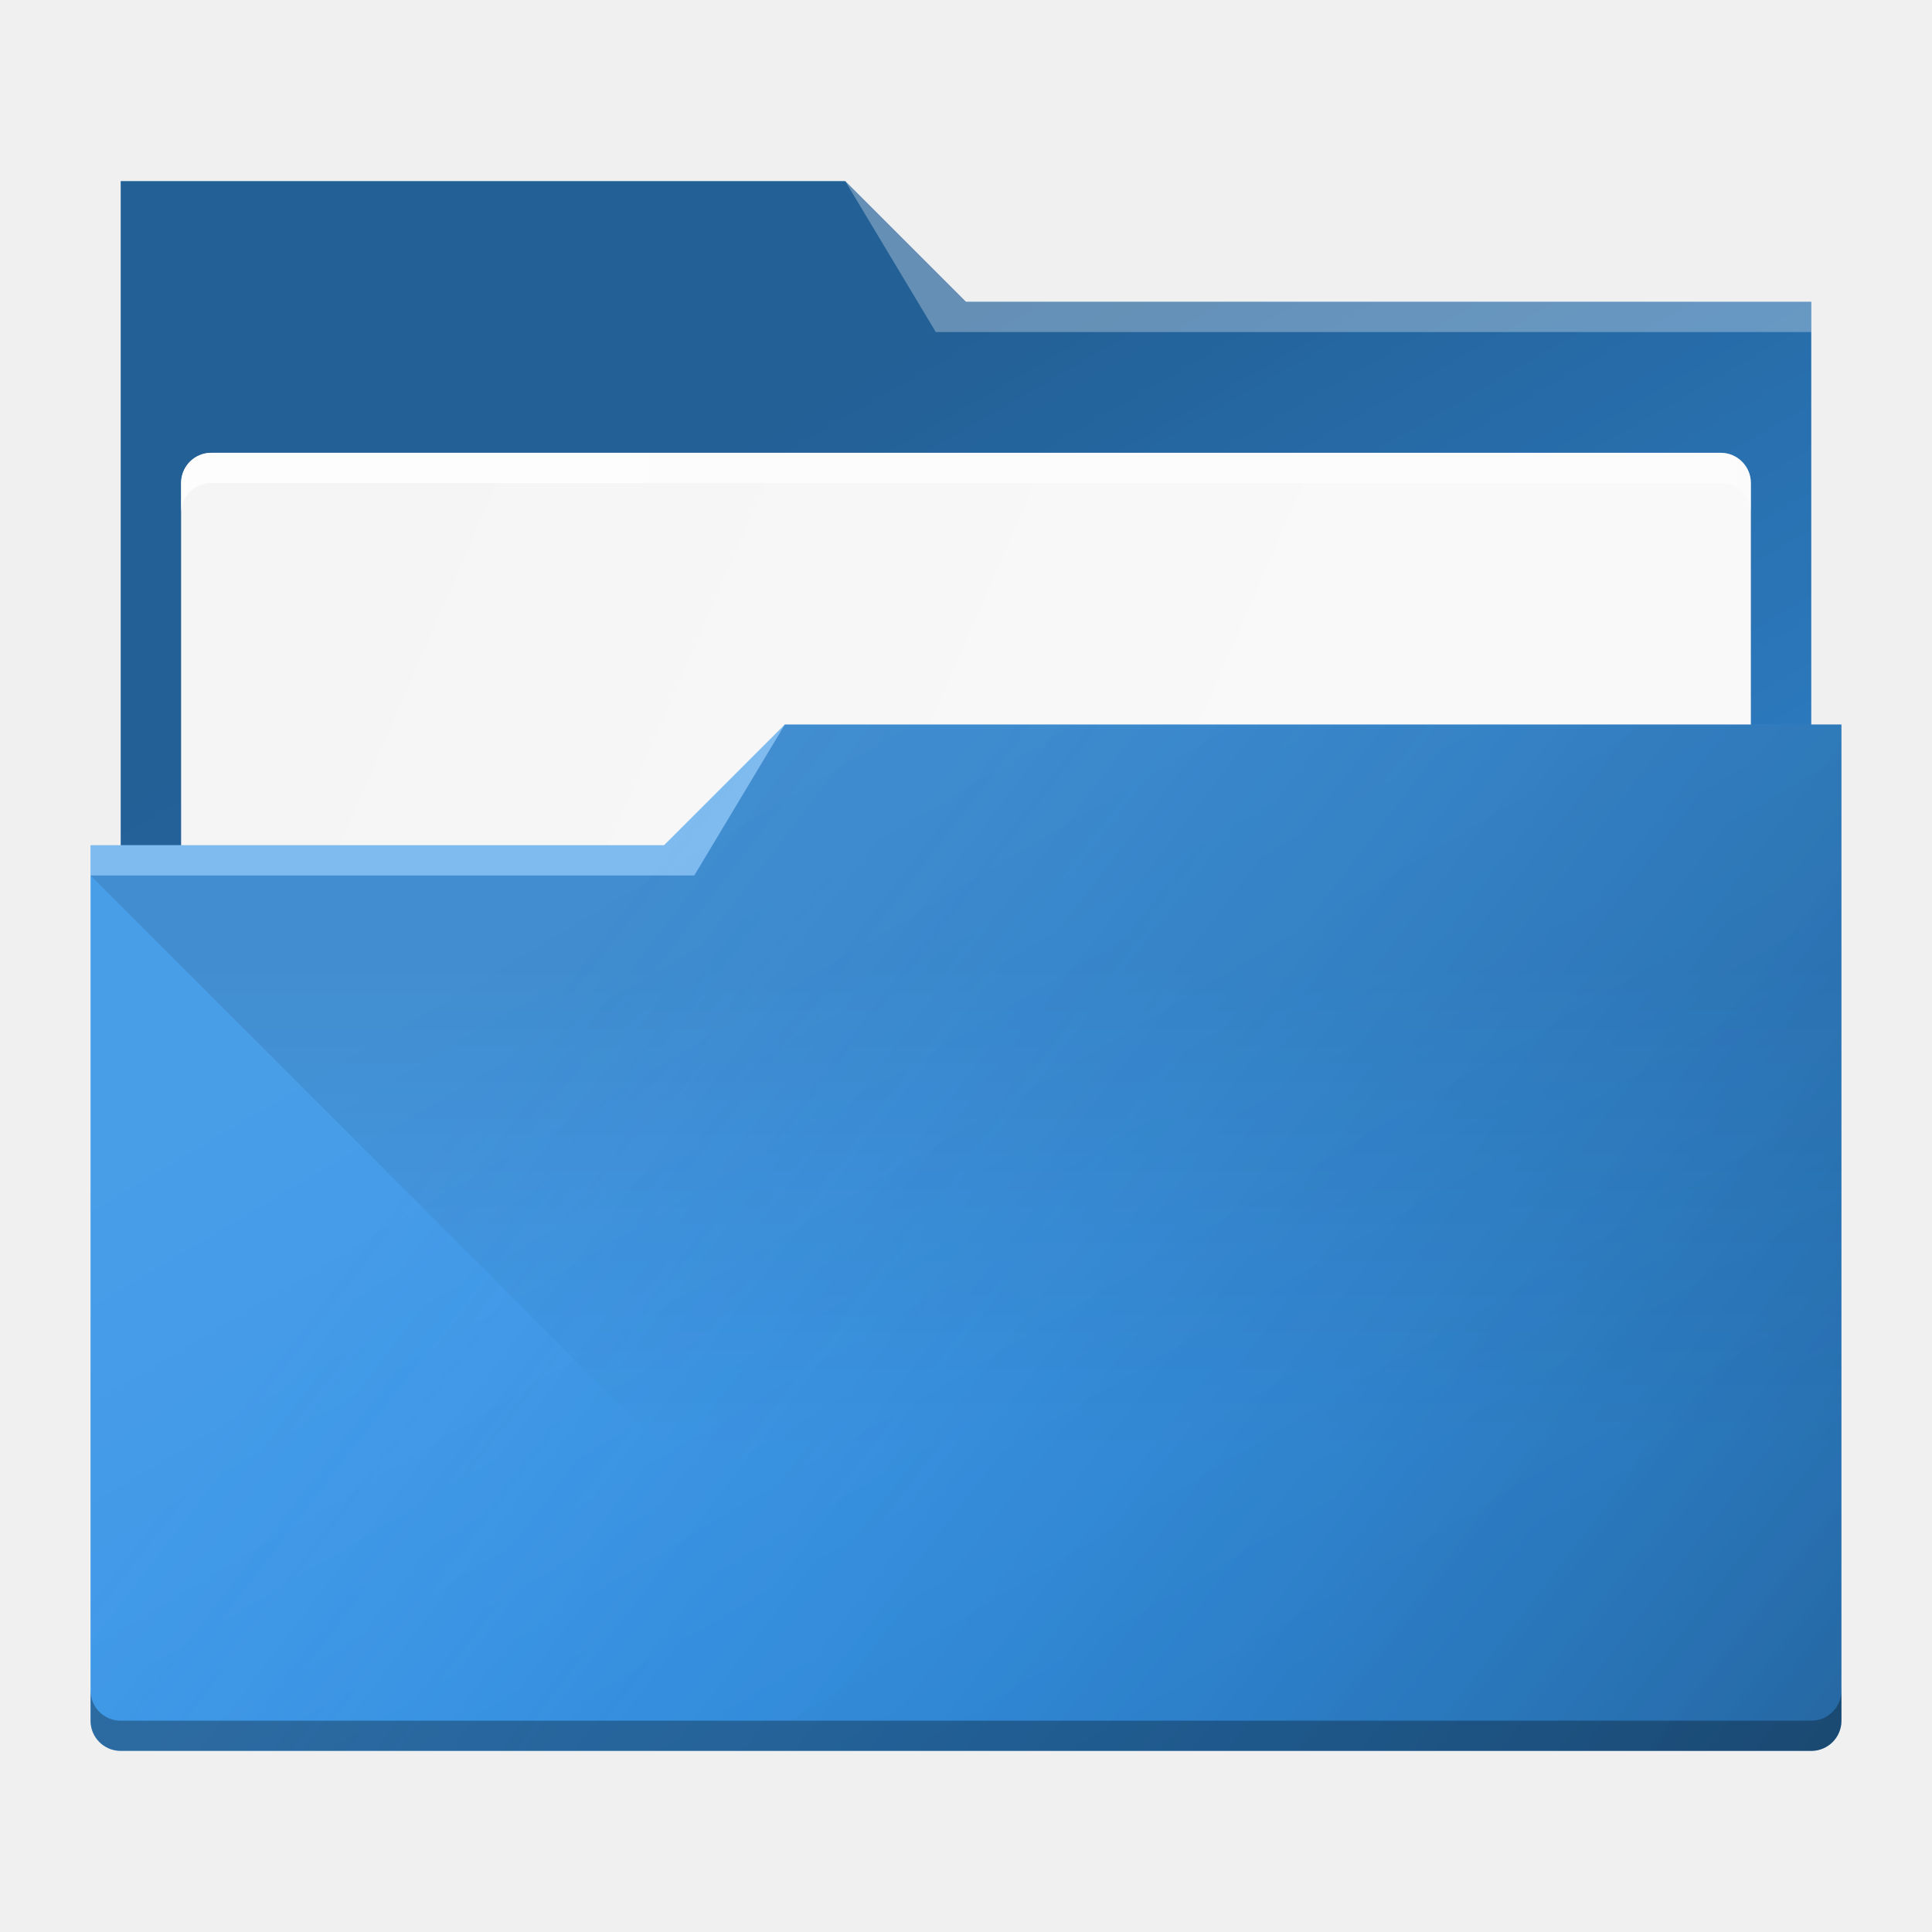
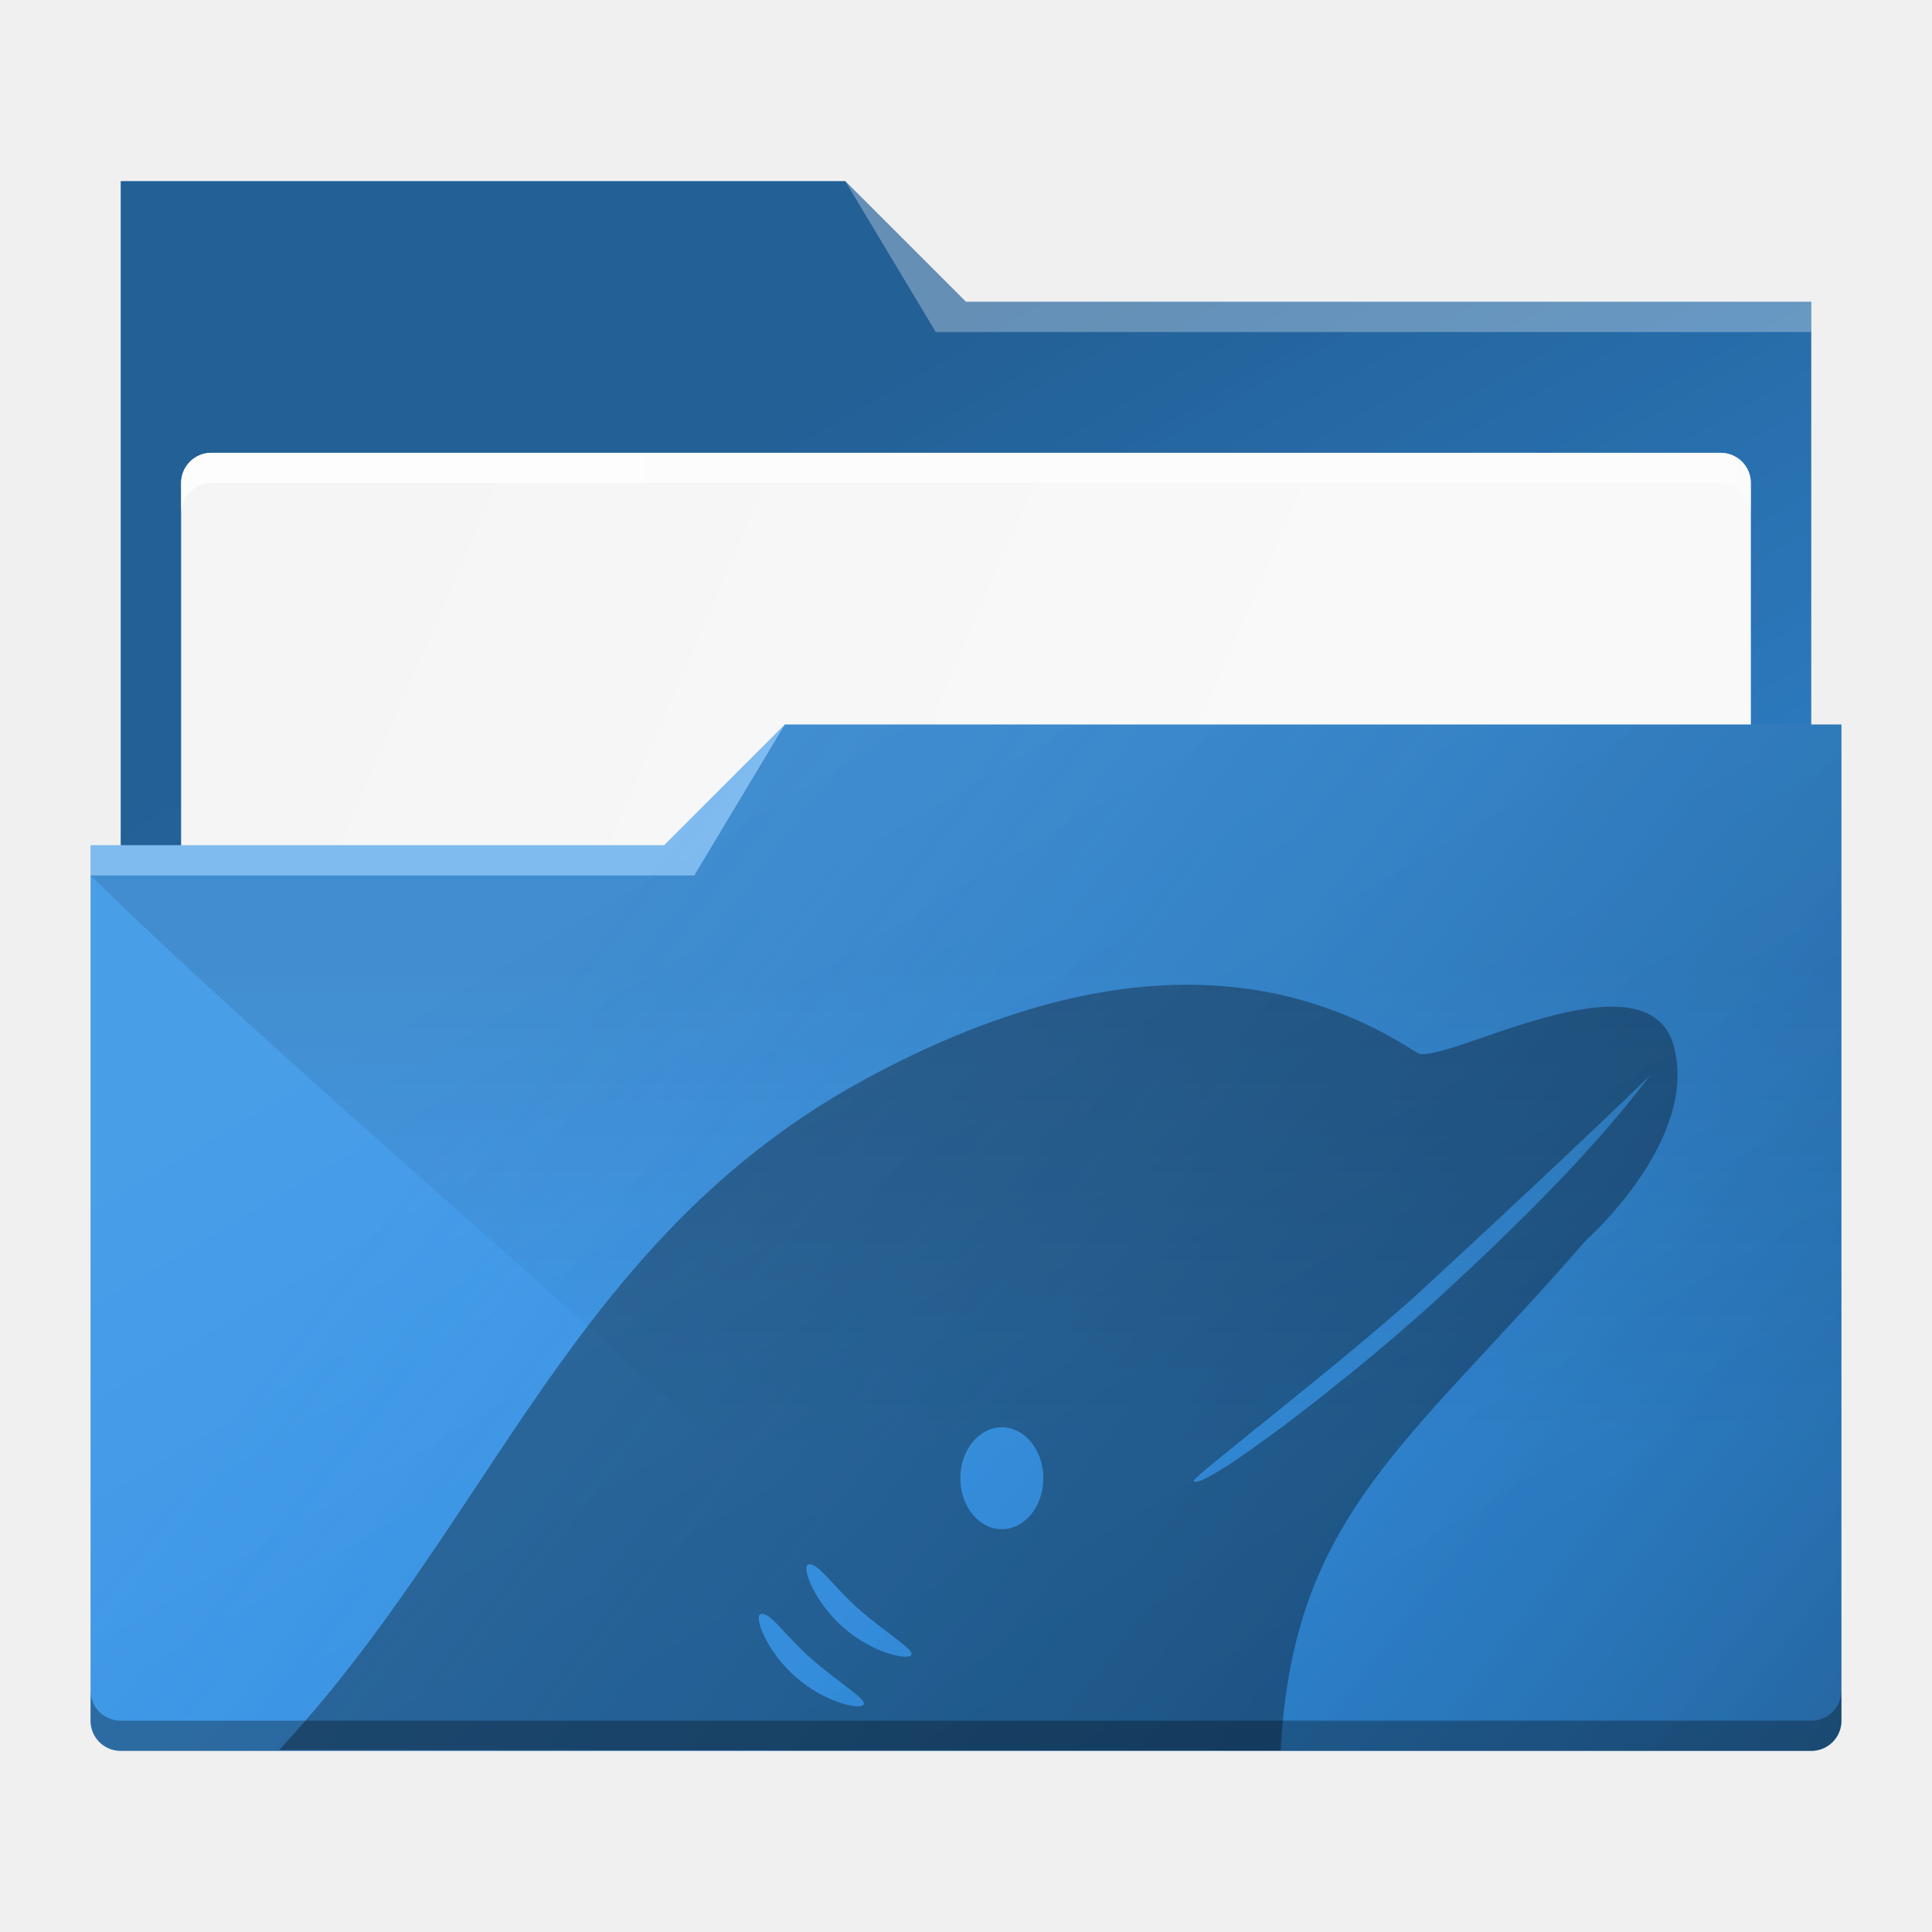
<svg xmlns="http://www.w3.org/2000/svg" xmlns:xlink="http://www.w3.org/1999/xlink" width="64" version="1.1" height="64" id="svg2">
  <defs id="defs5455">
+     <linearGradient id="linearGradient3">
+       <stop style="stop-color:#000000;stop-opacity:1;" offset="0" id="stop2" />
+       <stop style="stop-color:#000000;stop-opacity:1;" offset="1" id="stop3" />
+     </linearGradient>
    <linearGradient id="linearGradient82546">
      <stop style="stop-color:#000000;stop-opacity:1" offset="0" id="stop82542" />
      <stop style="stop-color:#000000;stop-opacity:0;" offset="1" id="stop82544" />
    </linearGradient>
    <linearGradient id="linearGradient39400">
      <stop style="stop-color:#000000;stop-opacity:1" offset="0" id="stop39396" />
      <stop style="stop-color:#147cdc;stop-opacity:0;" offset="1" id="stop39398" />
    </linearGradient>
    <linearGradient id="linearGradient919">
      <stop style="stop-color:#ffffff;stop-opacity:1;" offset="0" id="stop915" />
      <stop style="stop-color:#ffffff;stop-opacity:0;" offset="1" id="stop917" />
    </linearGradient>
    <linearGradient id="linearGradient4393">
      <stop style="stop-color:#000000;stop-opacity:1;" offset="0" id="stop4395" />
      <stop style="stop-color:#000000;stop-opacity:0;" offset="1" id="stop4397" />
    </linearGradient>
    <linearGradient id="linearGradient4227">
      <stop id="stop4229" offset="0" style="stop-color:#f5f5f5;stop-opacity:1" />
      <stop id="stop4231" offset="1" style="stop-color:#f9f9f9;stop-opacity:1" />
    </linearGradient>
    <linearGradient id="linearGradient4274">
      <stop id="stop4276" offset="0" style="stop-color:#ffffff;stop-opacity:1;" />
      <stop id="stop4278" offset="1" style="stop-color:#ffffff;stop-opacity:0.488" />
    </linearGradient>
    <linearGradient xlink:href="#linearGradient919" id="linearGradient921" x1="339.668" y1="472.302" x2="357.403" y2="502.195" gradientUnits="userSpaceOnUse" gradientTransform="translate(66.90379,39.49619)" />
    <linearGradient xlink:href="#linearGradient39400" id="linearGradient39402" x1="376.818" y1="549.95" x2="337.818" y2="519.95" gradientUnits="userSpaceOnUse" gradientTransform="translate(68.75316,-8.152382)" />
    <linearGradient xlink:href="#linearGradient4393" id="linearGradient49568" gradientUnits="userSpaceOnUse" gradientTransform="translate(-22.99999,4.999998)" x1="443.571" y1="510.798" x2="443.571" y2="526.798" />
    <linearGradient xlink:href="#linearGradient4274" id="linearGradient76299" gradientUnits="userSpaceOnUse" gradientTransform="translate(-3e-6,3)" x1="390.571" y1="498.298" x2="442.571" y2="498.298" />
    <linearGradient xlink:href="#linearGradient4227" id="linearGradient76301" gradientUnits="userSpaceOnUse" gradientTransform="translate(-3e-6,1)" x1="396.571" y1="498.798" x2="426.571" y2="511.798" />
    <linearGradient xlink:href="#linearGradient82546" id="linearGradient82548" x1="357.489" y1="494.852" x2="384.419" y2="541.495" gradientUnits="userSpaceOnUse" gradientTransform="translate(58.00001)" />
    <style id="current-color-scheme" type="text/css">      .ColorScheme-Highlight {
        color:#3593e6;
      }</style>
+     <linearGradient xlink:href="#linearGradient3" id="linearGradient2" x1="410.571" y1="512.798" x2="432.071" y2="552.423" gradientUnits="userSpaceOnUse" />
  </defs>
  <g id="layer1" transform="matrix(1 0 0 1 -384.5714 -483.798)">
    <path style="fill:currentColor" id="path76317" d="m 388.571,489.798 v 5 22 c 0,0.554 0.446,1 1,1 h 54 c 0.554,0 1,-0.446 1,-1 v -21.99 c 0,-0.003 -0.002,-0.006 -0.002,-0.01 h 0.002 v -1 h -28 l -4,-4 h -24 z" class="ColorScheme-Highlight" />
    <path style="opacity:0.35;fill:url(#linearGradient82548);fill-opacity:1" id="path76289" d="m 388.571,489.798 v 5 22 c 0,0.554 0.446,1 1,1 h 54 c 0.554,0 1,-0.446 1,-1 v -21.99 c 0,-0.003 -0.002,-0.006 -0.002,-0.01 h 0.002 v -1 h -28 l -4,-4 h -24 z" />
    <rect ry="1" rx="1" y="498.798" x="390.571" height="15" width="52" id="rect76291" style="color:#000000;clip-rule:nonzero;display:inline;overflow:visible;visibility:visible;isolation:auto;mix-blend-mode:normal;color-interpolation:sRGB;color-interpolation-filters:linearRGB;solid-color:#000000;solid-opacity:1;fill:url(#linearGradient76301);fill-opacity:1;fill-rule:nonzero;stroke:none;stroke-width:1;stroke-linecap:butt;stroke-linejoin:miter;stroke-miterlimit:4;stroke-dasharray:none;stroke-dashoffset:0;stroke-opacity:1;marker:none;color-rendering:auto;image-rendering:auto;shape-rendering:auto;text-rendering:auto;enable-background:accumulate" />
    <path style="opacity:0.3;fill:#ffffff;fill-opacity:1;fill-rule:evenodd" id="path76293" d="m 387.571,511.798 v 1 h 20 l 3,-5 -4,4 z" />
    <path style="opacity:0.3;fill:#ffffff;fill-opacity:1;fill-rule:evenodd" id="path76295" d="m 412.571,489.798 3,5 h 2 27 v -1 h -27 -1 z" />
    <path id="path76297" d="m 391.571,498.798 c -0.554,0 -1,0.446 -1,1 v 1 c 0,-0.554 0.446,-1 1,-1 h 50 c 0.554,0 1,0.446 1,1 v -1 c 0,-0.554 -0.446,-1 -1,-1 z" style="color:#000000;clip-rule:nonzero;display:inline;overflow:visible;visibility:visible;opacity:0.85;isolation:auto;mix-blend-mode:normal;color-interpolation:sRGB;color-interpolation-filters:linearRGB;solid-color:#000000;solid-opacity:1;fill:url(#linearGradient76299);fill-opacity:1;fill-rule:nonzero;stroke:none;stroke-width:1;stroke-linecap:butt;stroke-linejoin:miter;stroke-miterlimit:4;stroke-dasharray:none;stroke-dashoffset:0;stroke-opacity:1;marker:none;color-rendering:auto;image-rendering:auto;shape-rendering:auto;text-rendering:auto;enable-background:accumulate" />
    <path style="fill:currentColor" d="m 410.571,507.798 -4,4 h -19 v 1 h 0.002 c -5e-5,0.004 -0.002,0.008 -0.002,0.012 v 26.988 1 c 0,0.554 0.446,1 1,1 h 56 c 0.554,0 1,-0.446 1,-1 v -1 -26.988 -0.012 -5 z" id="path889" class="ColorScheme-Highlight" />
    <path style="opacity:0.1;fill:url(#linearGradient921);fill-opacity:1" d="m 410.571,507.798 -4,4 h -19 v 1 h 0.002 c -5e-5,0.004 -0.002,0.008 -0.002,0.012 v 26.988 1 c 0,0.554 0.446,1 1,1 h 56 c 0.554,0 1,-0.446 1,-1 v -1 -26.988 -0.012 -5 z" id="path893" />
    <path style="opacity:0.3;fill:url(#linearGradient39402);fill-opacity:1" d="m 410.571,507.798 -4,4 h -19 v 1 h 0.002 c -5e-5,0.004 -0.002,0.008 -0.002,0.012 v 26.988 1 c 0,0.554 0.446,1 1,1 h 56 c 0.554,0 1,-0.446 1,-1 v -1 -26.988 -0.012 -5 z" id="path35453" />
-     <path style="opacity:0.109;fill:url(#linearGradient49568);fill-opacity:1;fill-rule:evenodd;stroke:none;stroke-width:1px;stroke-linecap:butt;stroke-linejoin:miter;stroke-opacity:1" d="m 387.571,512.798 h 20 l 3,-5 h 35 v 33 h -30 z" id="path49566" />
+     <path style="opacity:0.109;fill:url(#linearGradient49568);fill-opacity:1;fill-rule:evenodd;stroke:none;stroke-width:1px;stroke-linecap:butt;stroke-linejoin:miter;stroke-opacity:1" d="m 387.571,512.798 h 20 l 3,-5 h 35 v 33 h -30 c 5.861,1.013 -18.186,-18.339 -28,-28 z" id="path49566" />
    <path style="opacity:0.3;fill:#ffffff;fill-opacity:1;fill-rule:evenodd" id="path49671" d="m 387.571,511.798 v 1 h 20 l 3,-5 -4,4 z" />
    <path style="color:#000000;clip-rule:nonzero;display:inline;overflow:visible;visibility:visible;opacity:0.3;isolation:auto;mix-blend-mode:normal;color-interpolation:sRGB;color-interpolation-filters:linearRGB;solid-color:#000000;solid-opacity:1;fill:#000000;fill-opacity:1;fill-rule:nonzero;stroke:none;stroke-width:1;stroke-linecap:butt;stroke-linejoin:miter;stroke-miterlimit:4;stroke-dasharray:none;stroke-dashoffset:0;stroke-opacity:1;marker:none;color-rendering:auto;image-rendering:auto;shape-rendering:auto;text-rendering:auto;enable-background:accumulate" d="m 388.571,541.798 c -0.554,0 -1,-0.446 -1,-1 v -1 c 0,0.554 0.446,1 1,1 h 56 c 0.554,0 1,-0.446 1,-1 v 1 c 0,0.554 -0.446,1 -1,1 z" id="path49673" />
+     <path id="path1" style="font-variation-settings:normal;display:inline;opacity:1;vector-effect:none;fill:url(#linearGradient2);fill-opacity:0.33;stroke-width:1;stroke-linecap:butt;stroke-linejoin:miter;stroke-miterlimit:4;stroke-dasharray:none;stroke-dashoffset:0;stroke-opacity:1;-inkscape-stroke:none;stop-color:#000000;stop-opacity:1" d="m 423.8,516.419 c -2.819,0.019 -6.311,0.819 -10.557,3.123 -9.705,5.267 -12.34,14.618 -19.424,22.223 l 33.176,0.019 c 0.408,-7.787 4.205,-10.101 10.117,-16.902 0,0 3.744,-3.308 2.908,-6.422 -0.885,-3.297 -7.735,0.705 -8.5,0.215 -1.581,-1.014 -4.096,-2.28 -7.721,-2.256 z m 15.439,3 c -1.773,2.324 -3.973,4.572 -6.965,7.328 -2.918,2.688 -7.931,6.512 -8.164,6.109 -0.064,-0.11 5.143,-4.089 7.658,-6.412 2.712,-2.504 5.079,-4.718 7.471,-7.025 z m -21.48,11.66 c 0.759,0 1.375,0.756 1.375,1.688 0,0.932 -0.616,1.688 -1.375,1.688 -0.759,0 -1.375,-0.756 -1.375,-1.688 0,-0.932 0.616,-1.688 1.375,-1.688 z m -6.334,4.542 c 0.308,0.033 0.835,0.822 1.624,1.506 0.95,0.823 1.848,1.338 1.704,1.504 -0.145,0.165 -1.274,-0.08 -2.224,-0.902 -0.95,-0.823 -1.362,-1.912 -1.218,-2.078 0.021,-0.025 0.059,-0.035 0.113,-0.029 z m -1.578,1.643 c 0.304,0.028 0.833,0.818 1.626,1.504 0.95,0.823 1.848,1.338 1.704,1.504 -0.142,0.168 -1.274,-0.078 -2.225,-0.902 -0.952,-0.824 -1.363,-1.914 -1.216,-2.078 0.021,-0.023 0.059,-0.033 0.111,-0.027 z" />
+     <path style="fill:#1a1a1a" d="m 423.946,532.486 15.688,-13.688 z" id="path4" />
  </g>
</svg>
